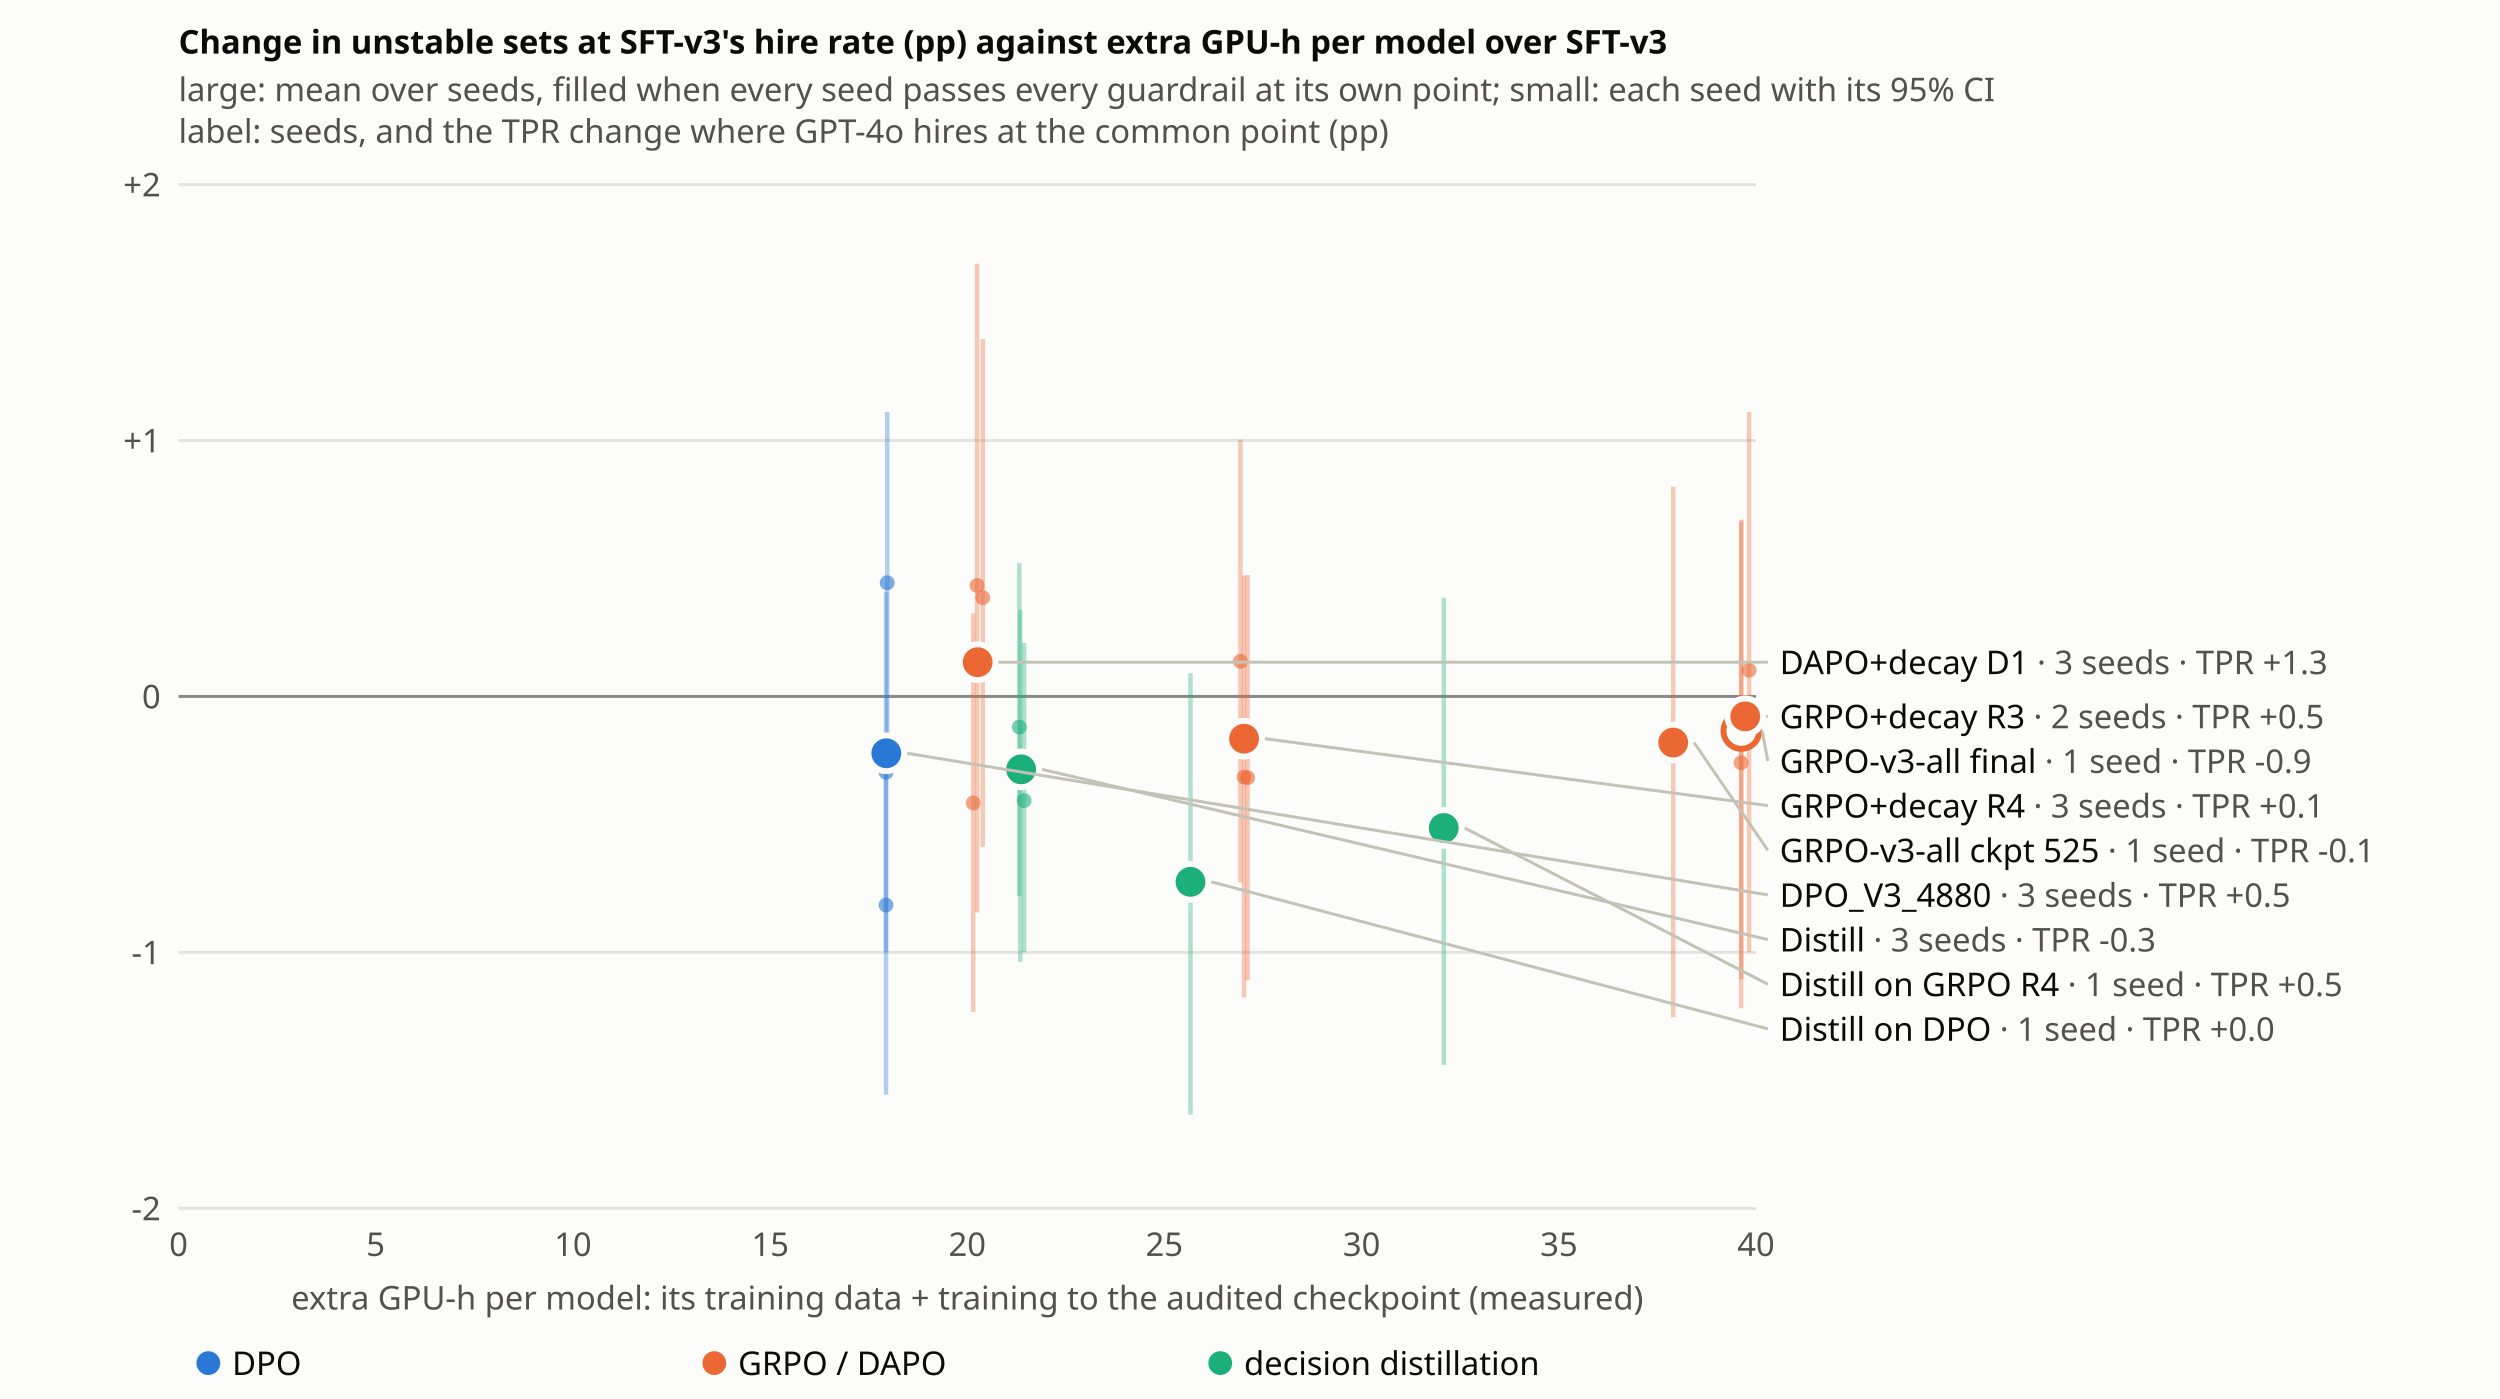
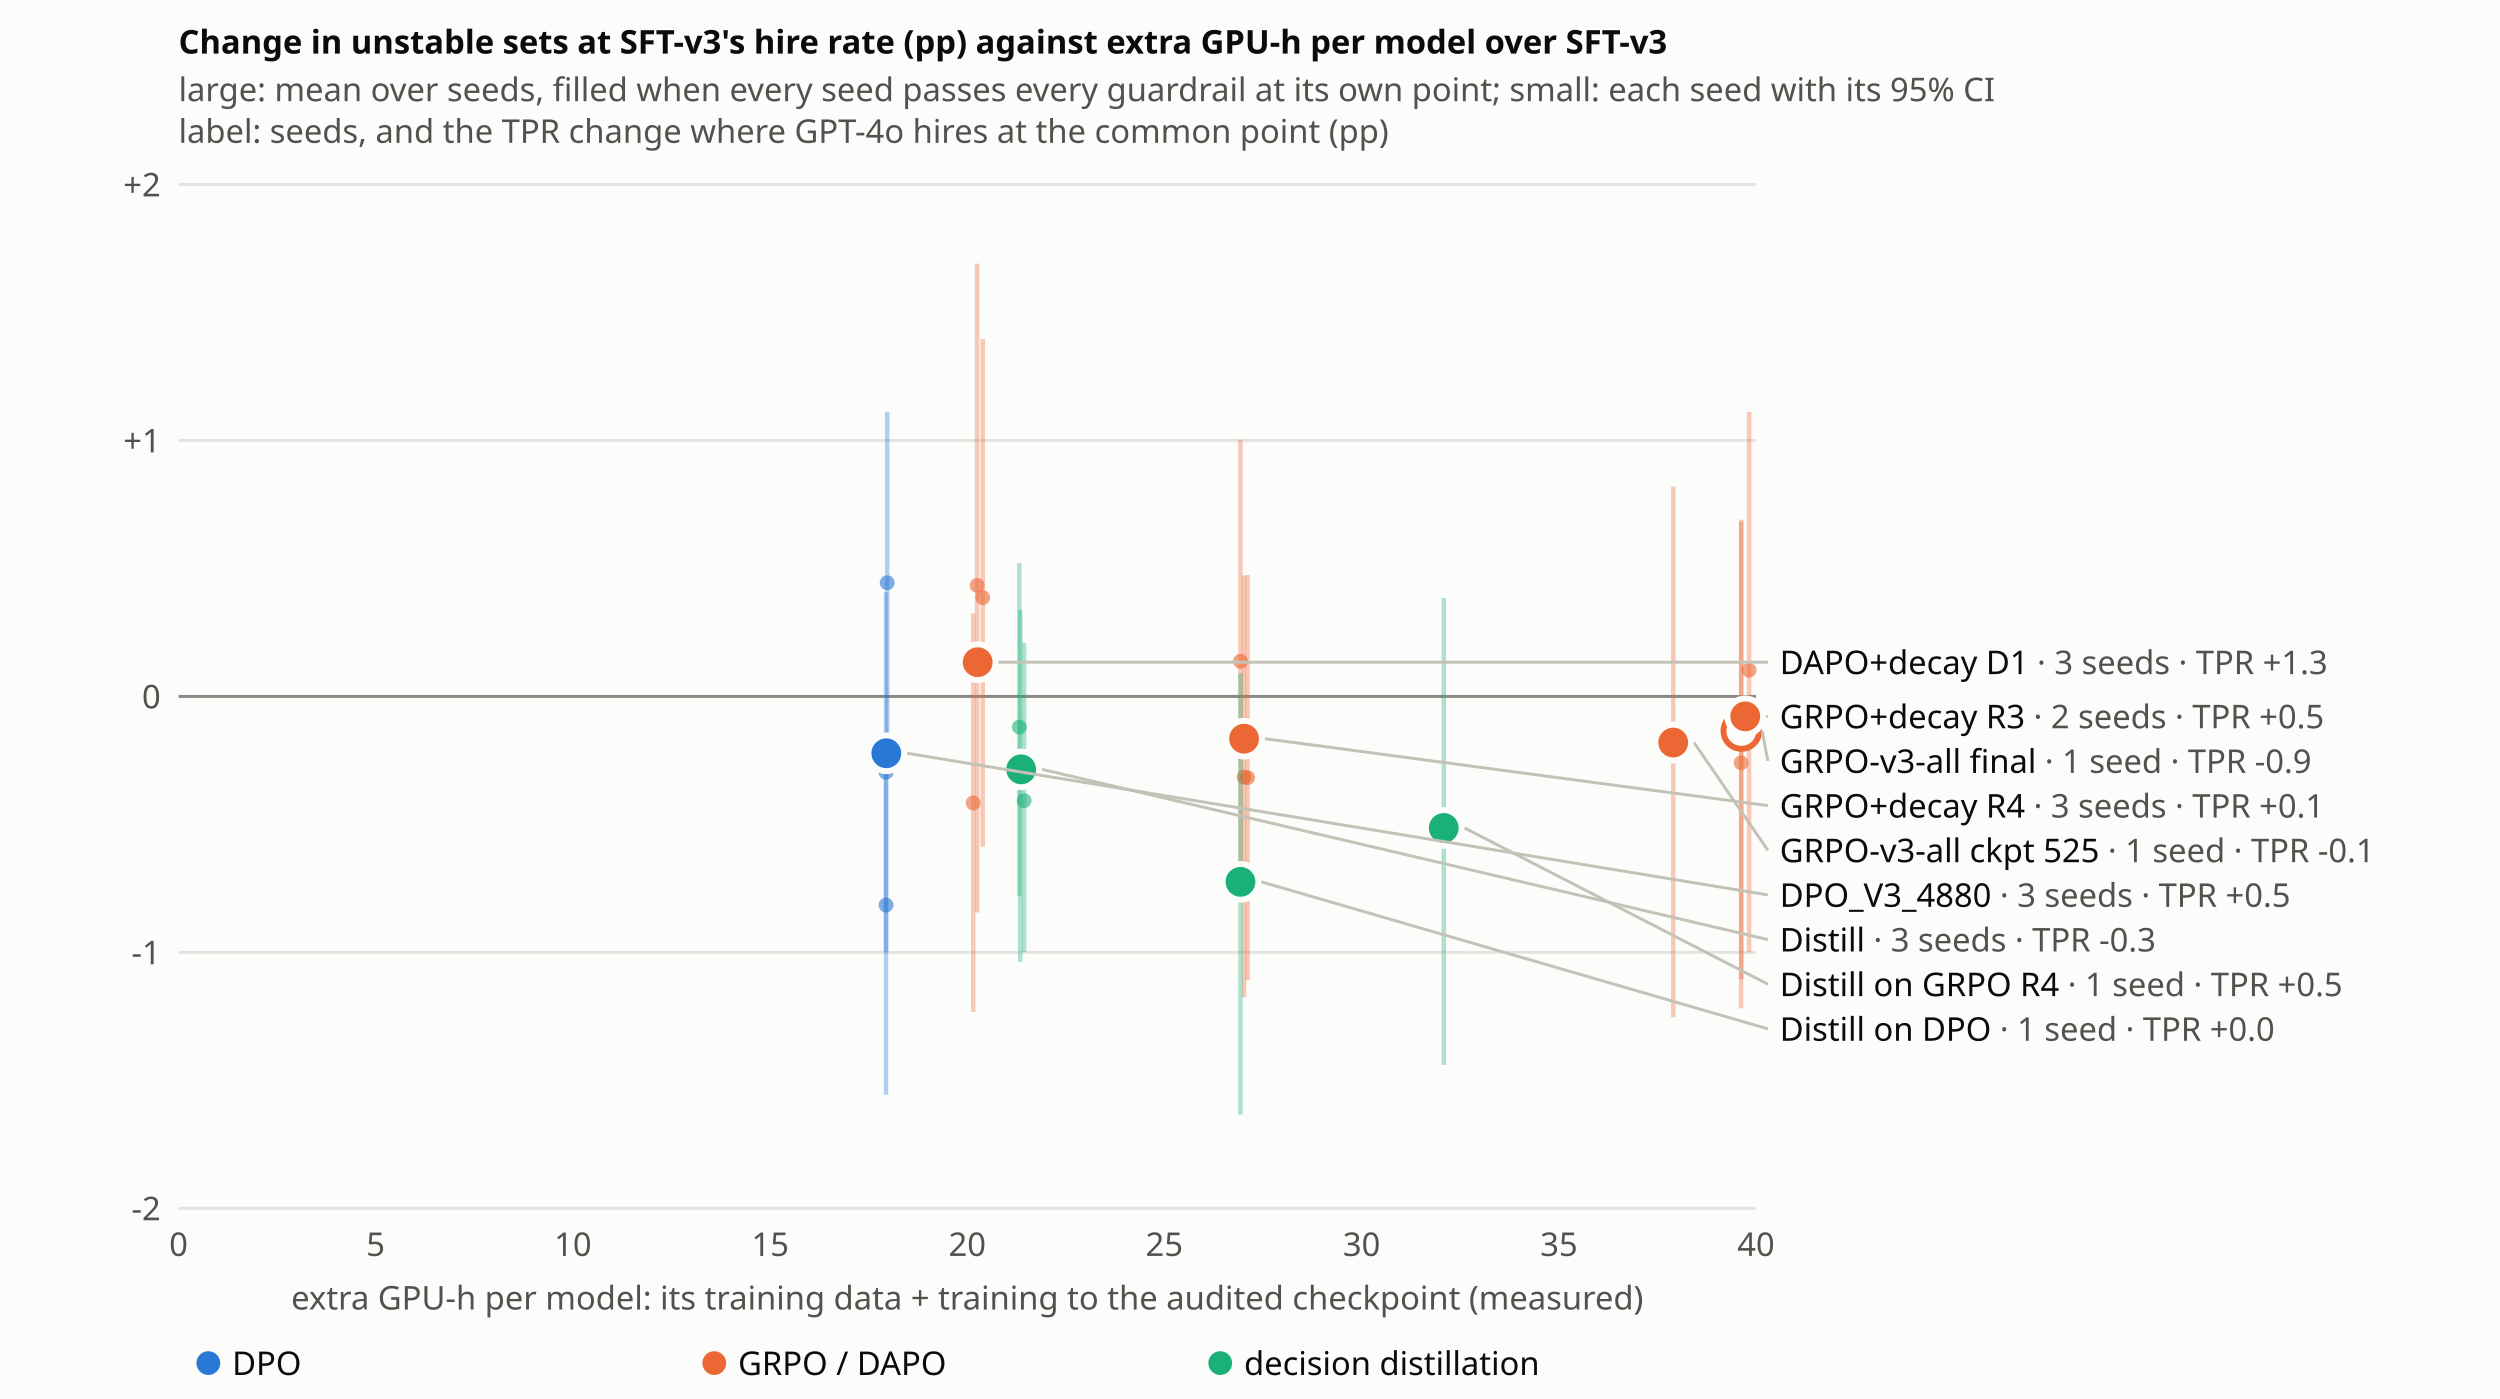
<svg xmlns="http://www.w3.org/2000/svg" width="840" height="470" font-family="sans-serif" font-size="11" fill="#0b0b0b">
  <rect width="840" height="470" fill="#fcfcfb" />
  <text x="60" y="18" font-weight="bold">Change in unstable sets at SFT-v3's hire rate (pp) against extra GPU-h per model over SFT-v3</text>
  <text x="60" y="34" fill="#52514e">large: mean over seeds, filled when every seed passes every guardrail at its own point; small: each seed with its 95% CI</text>
  <text x="60" y="48" fill="#52514e">label: seeds, and the TPR change where GPT-4o hires at the common point (pp)</text>
  <line x1="60" x2="590" y1="406.0" y2="406.0" stroke="#e4e3df" />
  <text x="54" y="410.0" text-anchor="end" fill="#52514e">-2</text>
  <line x1="60" x2="590" y1="320.0" y2="320.0" stroke="#e4e3df" />
  <text x="54" y="324.0" text-anchor="end" fill="#52514e">-1</text>
  <line x1="60" x2="590" y1="234.0" y2="234.0" stroke="#8a8984" />
  <text x="54" y="238.0" text-anchor="end" fill="#52514e">0</text>
  <line x1="60" x2="590" y1="148.0" y2="148.0" stroke="#e4e3df" />
  <text x="54" y="152.0" text-anchor="end" fill="#52514e">+1</text>
  <line x1="60" x2="590" y1="62.0" y2="62.0" stroke="#e4e3df" />
  <text x="54" y="66.0" text-anchor="end" fill="#52514e">+2</text>
  <text x="60.0" y="422" text-anchor="middle" fill="#52514e">0</text>
  <text x="126.2" y="422" text-anchor="middle" fill="#52514e">5</text>
  <text x="192.5" y="422" text-anchor="middle" fill="#52514e">10</text>
  <text x="258.8" y="422" text-anchor="middle" fill="#52514e">15</text>
  <text x="325.0" y="422" text-anchor="middle" fill="#52514e">20</text>
  <text x="391.2" y="422" text-anchor="middle" fill="#52514e">25</text>
  <text x="457.5" y="422" text-anchor="middle" fill="#52514e">30</text>
  <text x="523.8" y="422" text-anchor="middle" fill="#52514e">35</text>
  <text x="590.0" y="422" text-anchor="middle" fill="#52514e">40</text>
  <text x="325" y="440" text-anchor="middle" fill="#52514e">extra GPU-h per model: its training data + training to the audited checkpoint (measured)</text>
  <circle cx="70" cy="458" r="4" fill="#2a78d6" />
  <text x="78" y="462">DPO</text>
  <circle cx="240" cy="458" r="4" fill="#eb6834" />
  <text x="248" y="462">GRPO / DAPO</text>
  <circle cx="410" cy="458" r="4" fill="#1baf7a" />
  <text x="418" y="462">decision distillation</text>
  <line x1="297.7" x2="297.7" y1="367.8" y2="246.7" stroke="#2a78d6" stroke-width="1.5" stroke-opacity="0.35" />
  <circle cx="297.7" cy="304.1" r="2.5" fill="#2a78d6" fill-opacity="0.6" />
  <line x1="297.7" x2="297.7" y1="320.0" y2="199.0" stroke="#2a78d6" stroke-width="1.5" stroke-opacity="0.35" />
  <circle cx="297.7" cy="259.5" r="2.5" fill="#2a78d6" fill-opacity="0.6" />
  <line x1="298.1" x2="298.1" y1="246.7" y2="138.4" stroke="#2a78d6" stroke-width="1.5" stroke-opacity="0.35" />
  <circle cx="298.1" cy="195.8" r="2.5" fill="#2a78d6" fill-opacity="0.6" />
  <line x1="585.1" x2="585.1" y1="329.0" y2="174.6" stroke="#eb6834" stroke-width="1.5" stroke-opacity="0.35" />
  <circle cx="585.1" cy="245.6" r="2.5" fill="#eb6834" fill-opacity="0.6" />
  <line x1="562.2" x2="562.2" y1="341.8" y2="163.5" stroke="#eb6834" stroke-width="1.5" stroke-opacity="0.35" />
  <circle cx="562.2" cy="249.5" r="2.5" fill="#eb6834" fill-opacity="0.6" />
  <line x1="587.7" x2="587.7" y1="320.0" y2="138.4" stroke="#eb6834" stroke-width="1.5" stroke-opacity="0.35" />
  <circle cx="587.7" cy="225.2" r="2.5" fill="#eb6834" fill-opacity="0.6" />
  <line x1="585.0" x2="585.0" y1="338.8" y2="175.3" stroke="#eb6834" stroke-width="1.5" stroke-opacity="0.35" />
  <circle cx="585.0" cy="256.3" r="2.5" fill="#eb6834" fill-opacity="0.6" />
  <line x1="418.0" x2="418.0" y1="335.1" y2="193.4" stroke="#eb6834" stroke-width="1.5" stroke-opacity="0.35" />
  <circle cx="418.0" cy="261.1" r="2.5" fill="#eb6834" fill-opacity="0.6" />
  <line x1="419.2" x2="419.2" y1="329.4" y2="193.2" stroke="#eb6834" stroke-width="1.5" stroke-opacity="0.35" />
  <circle cx="419.2" cy="261.3" r="2.5" fill="#eb6834" fill-opacity="0.6" />
  <line x1="416.8" x2="416.8" y1="296.5" y2="147.7" stroke="#eb6834" stroke-width="1.5" stroke-opacity="0.35" />
  <circle cx="416.8" cy="222.2" r="2.5" fill="#eb6834" fill-opacity="0.6" />
  <line x1="330.2" x2="330.2" y1="284.5" y2="113.9" stroke="#eb6834" stroke-width="1.5" stroke-opacity="0.35" />
  <circle cx="330.2" cy="200.8" r="2.5" fill="#eb6834" fill-opacity="0.6" />
  <line x1="328.3" x2="328.3" y1="306.6" y2="88.6" stroke="#eb6834" stroke-width="1.5" stroke-opacity="0.35" />
  <circle cx="328.3" cy="196.7" r="2.5" fill="#eb6834" fill-opacity="0.6" />
  <line x1="327.0" x2="327.0" y1="340.0" y2="206.1" stroke="#eb6834" stroke-width="1.5" stroke-opacity="0.35" />
  <circle cx="327.0" cy="269.8" r="2.5" fill="#eb6834" fill-opacity="0.6" />
  <line x1="342.5" x2="342.5" y1="301.1" y2="189.2" stroke="#1baf7a" stroke-width="1.5" stroke-opacity="0.35" />
  <circle cx="342.5" cy="244.3" r="2.5" fill="#1baf7a" fill-opacity="0.6" />
  <line x1="344.1" x2="344.1" y1="320.0" y2="216.0" stroke="#1baf7a" stroke-width="1.5" stroke-opacity="0.35" />
  <circle cx="344.1" cy="269.0" r="2.5" fill="#1baf7a" fill-opacity="0.6" />
  <line x1="342.8" x2="342.8" y1="323.2" y2="204.9" stroke="#1baf7a" stroke-width="1.5" stroke-opacity="0.35" />
  <circle cx="342.8" cy="262.2" r="2.5" fill="#1baf7a" fill-opacity="0.6" />
-   <line x1="400.0" x2="400.0" y1="374.5" y2="226.2" stroke="#1baf7a" stroke-width="1.5" stroke-opacity="0.35" />
-   <circle cx="400.0" cy="296.3" r="2.5" fill="#1baf7a" fill-opacity="0.6" />
+   <line x1="416.8" x2="416.8" y1="374.5" y2="226.2" stroke="#1baf7a" stroke-width="1.5" stroke-opacity="0.35" />
+   <circle cx="416.8" cy="296.3" r="2.5" fill="#1baf7a" fill-opacity="0.6" />
  <line x1="485.1" x2="485.1" y1="357.8" y2="200.9" stroke="#1baf7a" stroke-width="1.5" stroke-opacity="0.35" />
  <circle cx="485.1" cy="278.2" r="2.5" fill="#1baf7a" fill-opacity="0.6" />
  <circle cx="297.8" cy="253.1" r="6" stroke-width="2" fill="#2a78d6" stroke="#fcfcfb" />
  <circle cx="585.1" cy="245.6" r="6" stroke-width="2" fill="#fcfcfb" stroke="#eb6834" />
  <circle cx="562.2" cy="249.5" r="6" stroke-width="2" fill="#eb6834" stroke="#fcfcfb" />
  <circle cx="586.4" cy="240.7" r="6" stroke-width="2" fill="#eb6834" stroke="#fcfcfb" />
  <circle cx="418.0" cy="248.2" r="6" stroke-width="2" fill="#eb6834" stroke="#fcfcfb" />
  <circle cx="328.5" cy="222.5" r="6" stroke-width="2" fill="#eb6834" stroke="#fcfcfb" />
  <circle cx="343.1" cy="258.5" r="6" stroke-width="2" fill="#1baf7a" stroke="#fcfcfb" />
-   <circle cx="400.0" cy="296.3" r="6" stroke-width="2" fill="#1baf7a" stroke="#fcfcfb" />
+   <circle cx="416.8" cy="296.3" r="6" stroke-width="2" fill="#1baf7a" stroke="#fcfcfb" />
  <circle cx="485.1" cy="278.2" r="6" stroke-width="2" fill="#1baf7a" stroke="#fcfcfb" />
  <polyline points="335.5,222.5 594,222.5" fill="none" stroke="#c3c2b7" stroke-width="1" />
  <text x="598" y="226.5">DAPO+decay D1 <tspan fill="#52514e">· 3 seeds · TPR +1.3</tspan>
  </text>
  <polyline points="593.4,240.7 594,240.7" fill="none" stroke="#c3c2b7" stroke-width="1" />
  <text x="598" y="244.7">GRPO+decay R3 <tspan fill="#52514e">· 2 seeds · TPR +0.5</tspan>
  </text>
  <polyline points="592.1,245.6 594,255.7" fill="none" stroke="#c3c2b7" stroke-width="1" />
  <text x="598" y="259.7">GRPO-v3-all final <tspan fill="#52514e">· 1 seed · TPR -0.9</tspan>
  </text>
  <polyline points="425.0,248.2 594,270.7" fill="none" stroke="#c3c2b7" stroke-width="1" />
  <text x="598" y="274.7">GRPO+decay R4 <tspan fill="#52514e">· 3 seeds · TPR +0.1</tspan>
  </text>
  <polyline points="569.2,249.5 594,285.7" fill="none" stroke="#c3c2b7" stroke-width="1" />
  <text x="598" y="289.7">GRPO-v3-all ckpt 525 <tspan fill="#52514e">· 1 seed · TPR -0.1</tspan>
  </text>
  <polyline points="304.8,253.1 594,300.7" fill="none" stroke="#c3c2b7" stroke-width="1" />
  <text x="598" y="304.7">DPO_V3_4880 <tspan fill="#52514e">· 3 seeds · TPR +0.5</tspan>
  </text>
  <polyline points="350.1,258.5 594,315.7" fill="none" stroke="#c3c2b7" stroke-width="1" />
  <text x="598" y="319.7">Distill <tspan fill="#52514e">· 3 seeds · TPR -0.3</tspan>
  </text>
  <polyline points="492.1,278.2 594,330.7" fill="none" stroke="#c3c2b7" stroke-width="1" />
  <text x="598" y="334.7">Distill on GRPO R4 <tspan fill="#52514e">· 1 seed · TPR +0.5</tspan>
  </text>
-   <polyline points="407.0,296.3 594,345.7" fill="none" stroke="#c3c2b7" stroke-width="1" />
+   <polyline points="423.8,296.3 594,345.7" fill="none" stroke="#c3c2b7" stroke-width="1" />
  <text x="598" y="349.7">Distill on DPO <tspan fill="#52514e">· 1 seed · TPR +0.0</tspan>
  </text>
</svg>
